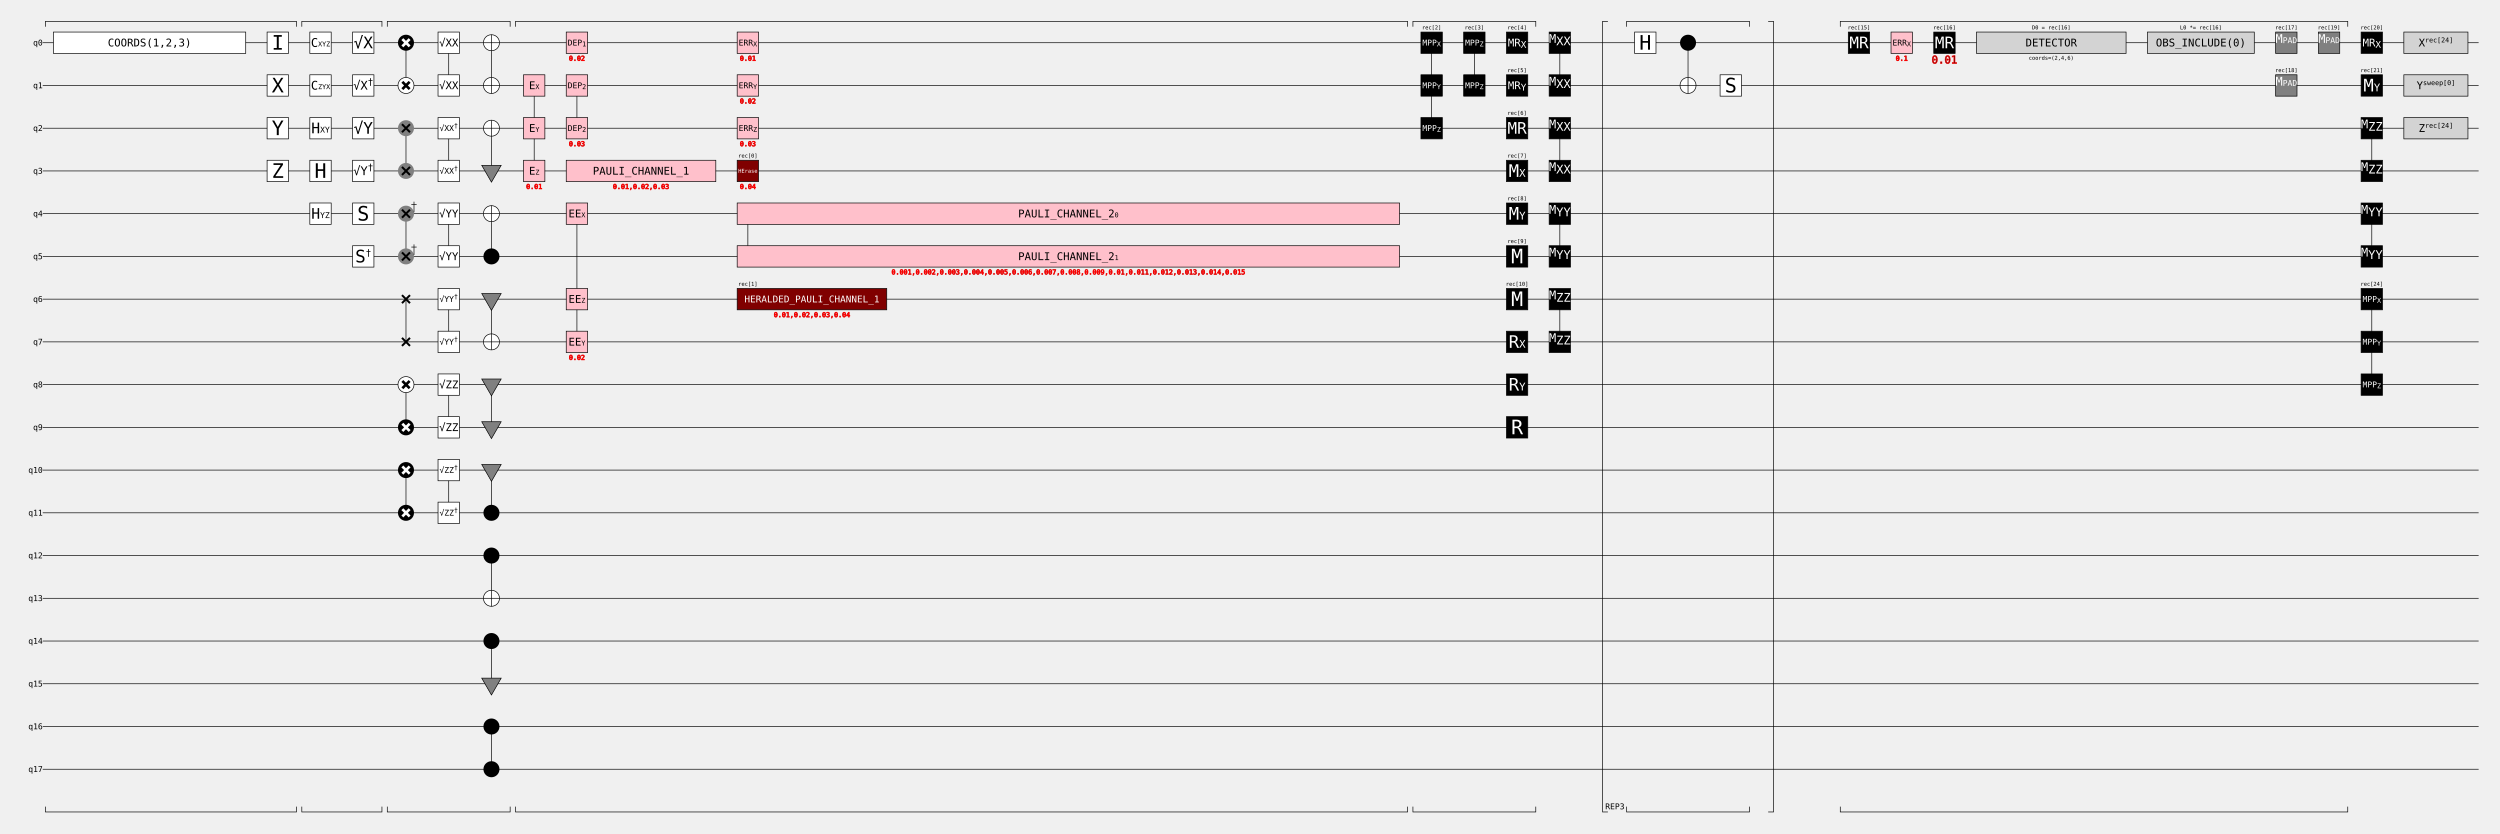
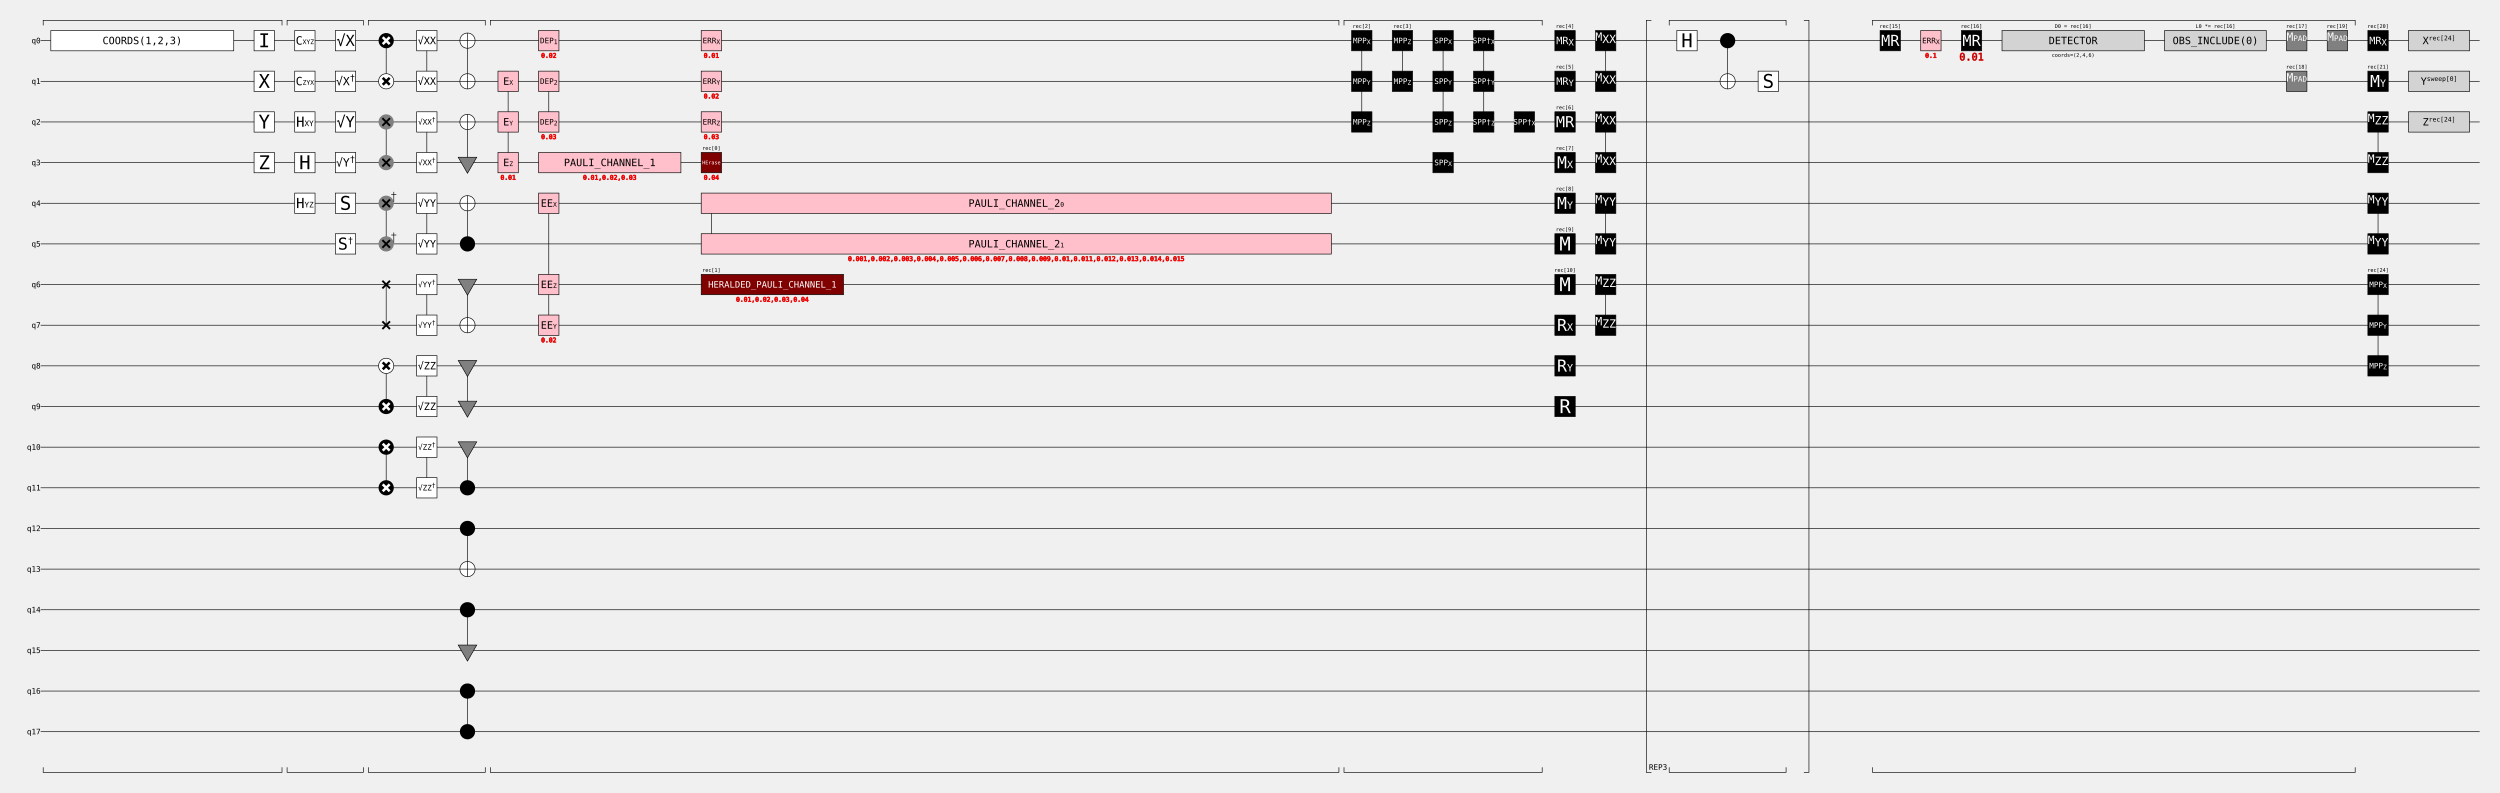
- <svg xmlns="http://www.w3.org/2000/svg" viewBox="0 0 3744 1248" version="1.1">
+ <svg xmlns="http://www.w3.org/2000/svg" viewBox="0 0 3936 1248" version="1.1">
  <g id="qubit_lines">
-     <path id="qubit_line:0" d="M64,64 L3712,64 " stroke="black" />
+     <path id="qubit_line:0" d="M64,64 L3904,64 " stroke="black" />
    <text dominant-baseline="central" text-anchor="end" font-family="monospace" font-size="12" x="64" y="64">q0</text>
-     <path id="qubit_line:1" d="M64,128 L3712,128 " stroke="black" />
+     <path id="qubit_line:1" d="M64,128 L3904,128 " stroke="black" />
    <text dominant-baseline="central" text-anchor="end" font-family="monospace" font-size="12" x="64" y="128">q1</text>
-     <path id="qubit_line:2" d="M64,192 L3712,192 " stroke="black" />
+     <path id="qubit_line:2" d="M64,192 L3904,192 " stroke="black" />
    <text dominant-baseline="central" text-anchor="end" font-family="monospace" font-size="12" x="64" y="192">q2</text>
-     <path id="qubit_line:3" d="M64,256 L3712,256 " stroke="black" />
+     <path id="qubit_line:3" d="M64,256 L3904,256 " stroke="black" />
    <text dominant-baseline="central" text-anchor="end" font-family="monospace" font-size="12" x="64" y="256">q3</text>
-     <path id="qubit_line:4" d="M64,320 L3712,320 " stroke="black" />
+     <path id="qubit_line:4" d="M64,320 L3904,320 " stroke="black" />
    <text dominant-baseline="central" text-anchor="end" font-family="monospace" font-size="12" x="64" y="320">q4</text>
-     <path id="qubit_line:5" d="M64,384 L3712,384 " stroke="black" />
+     <path id="qubit_line:5" d="M64,384 L3904,384 " stroke="black" />
    <text dominant-baseline="central" text-anchor="end" font-family="monospace" font-size="12" x="64" y="384">q5</text>
-     <path id="qubit_line:6" d="M64,448 L3712,448 " stroke="black" />
+     <path id="qubit_line:6" d="M64,448 L3904,448 " stroke="black" />
    <text dominant-baseline="central" text-anchor="end" font-family="monospace" font-size="12" x="64" y="448">q6</text>
-     <path id="qubit_line:7" d="M64,512 L3712,512 " stroke="black" />
+     <path id="qubit_line:7" d="M64,512 L3904,512 " stroke="black" />
    <text dominant-baseline="central" text-anchor="end" font-family="monospace" font-size="12" x="64" y="512">q7</text>
-     <path id="qubit_line:8" d="M64,576 L3712,576 " stroke="black" />
+     <path id="qubit_line:8" d="M64,576 L3904,576 " stroke="black" />
    <text dominant-baseline="central" text-anchor="end" font-family="monospace" font-size="12" x="64" y="576">q8</text>
-     <path id="qubit_line:9" d="M64,640 L3712,640 " stroke="black" />
+     <path id="qubit_line:9" d="M64,640 L3904,640 " stroke="black" />
    <text dominant-baseline="central" text-anchor="end" font-family="monospace" font-size="12" x="64" y="640">q9</text>
-     <path id="qubit_line:10" d="M64,704 L3712,704 " stroke="black" />
+     <path id="qubit_line:10" d="M64,704 L3904,704 " stroke="black" />
    <text dominant-baseline="central" text-anchor="end" font-family="monospace" font-size="12" x="64" y="704">q10</text>
-     <path id="qubit_line:11" d="M64,768 L3712,768 " stroke="black" />
+     <path id="qubit_line:11" d="M64,768 L3904,768 " stroke="black" />
    <text dominant-baseline="central" text-anchor="end" font-family="monospace" font-size="12" x="64" y="768">q11</text>
-     <path id="qubit_line:12" d="M64,832 L3712,832 " stroke="black" />
+     <path id="qubit_line:12" d="M64,832 L3904,832 " stroke="black" />
    <text dominant-baseline="central" text-anchor="end" font-family="monospace" font-size="12" x="64" y="832">q12</text>
-     <path id="qubit_line:13" d="M64,896 L3712,896 " stroke="black" />
+     <path id="qubit_line:13" d="M64,896 L3904,896 " stroke="black" />
    <text dominant-baseline="central" text-anchor="end" font-family="monospace" font-size="12" x="64" y="896">q13</text>
-     <path id="qubit_line:14" d="M64,960 L3712,960 " stroke="black" />
+     <path id="qubit_line:14" d="M64,960 L3904,960 " stroke="black" />
    <text dominant-baseline="central" text-anchor="end" font-family="monospace" font-size="12" x="64" y="960">q14</text>
-     <path id="qubit_line:15" d="M64,1024 L3712,1024 " stroke="black" />
+     <path id="qubit_line:15" d="M64,1024 L3904,1024 " stroke="black" />
    <text dominant-baseline="central" text-anchor="end" font-family="monospace" font-size="12" x="64" y="1024">q15</text>
-     <path id="qubit_line:16" d="M64,1088 L3712,1088 " stroke="black" />
+     <path id="qubit_line:16" d="M64,1088 L3904,1088 " stroke="black" />
    <text dominant-baseline="central" text-anchor="end" font-family="monospace" font-size="12" x="64" y="1088">q16</text>
-     <path id="qubit_line:17" d="M64,1152 L3712,1152 " stroke="black" />
+     <path id="qubit_line:17" d="M64,1152 L3904,1152 " stroke="black" />
    <text dominant-baseline="central" text-anchor="end" font-family="monospace" font-size="12" x="64" y="1152">q17</text>
  </g>
  <rect x="80" y="48" width="288" height="32" stroke="black" fill="white" />
  <text dominant-baseline="central" text-anchor="middle" font-family="monospace" font-size="16" x="224" y="64">COORDS(1,2,3)</text>
  <rect x="400" y="48" width="32" height="32" stroke="black" fill="white" />
  <text dominant-baseline="central" text-anchor="middle" font-family="monospace" font-size="30" x="416" y="64">I</text>
  <rect x="400" y="112" width="32" height="32" stroke="black" fill="white" />
  <text dominant-baseline="central" text-anchor="middle" font-family="monospace" font-size="30" x="416" y="128">X</text>
  <rect x="400" y="176" width="32" height="32" stroke="black" fill="white" />
  <text dominant-baseline="central" text-anchor="middle" font-family="monospace" font-size="30" x="416" y="192">Y</text>
  <rect x="400" y="240" width="32" height="32" stroke="black" fill="white" />
  <text dominant-baseline="central" text-anchor="middle" font-family="monospace" font-size="30" x="416" y="256">Z</text>
  <path d="M68,40 L68,32 L444,32 L444,40 " stroke="black" fill="none" />
  <path d="M68,1208 L68,1216 L444,1216 L444,1208 " stroke="black" fill="none" />
  <rect x="464" y="48" width="32" height="32" stroke="black" fill="white" />
  <text dominant-baseline="central" text-anchor="middle" font-family="monospace" font-size="18" x="480" y="64">C<tspan baseline-shift="sub" font-size="10">XYZ</tspan>
  </text>
  <rect x="464" y="112" width="32" height="32" stroke="black" fill="white" />
  <text dominant-baseline="central" text-anchor="middle" font-family="monospace" font-size="18" x="480" y="128">C<tspan baseline-shift="sub" font-size="10">ZYX</tspan>
  </text>
  <rect x="464" y="176" width="32" height="32" stroke="black" fill="white" />
  <text dominant-baseline="central" text-anchor="middle" font-family="monospace" font-size="22" x="480" y="192">H<tspan baseline-shift="sub" font-size="12">XY</tspan>
  </text>
  <rect x="464" y="240" width="32" height="32" stroke="black" fill="white" />
  <text dominant-baseline="central" text-anchor="middle" font-family="monospace" font-size="30" x="480" y="256">H</text>
  <rect x="464" y="304" width="32" height="32" stroke="black" fill="white" />
  <text dominant-baseline="central" text-anchor="middle" font-family="monospace" font-size="22" x="480" y="320">H<tspan baseline-shift="sub" font-size="12">YZ</tspan>
  </text>
  <rect x="528" y="48" width="32" height="32" stroke="black" fill="white" />
  <text dominant-baseline="central" text-anchor="middle" font-family="monospace" font-size="24" x="544" y="64">√X</text>
  <rect x="528" y="112" width="32" height="32" stroke="black" fill="white" />
  <text dominant-baseline="central" text-anchor="middle" font-family="monospace" font-size="18" x="544" y="128">√X<tspan baseline-shift="super" font-size="14">†</tspan>
  </text>
  <rect x="528" y="176" width="32" height="32" stroke="black" fill="white" />
  <text dominant-baseline="central" text-anchor="middle" font-family="monospace" font-size="24" x="544" y="192">√Y</text>
  <rect x="528" y="240" width="32" height="32" stroke="black" fill="white" />
  <text dominant-baseline="central" text-anchor="middle" font-family="monospace" font-size="18" x="544" y="256">√Y<tspan baseline-shift="super" font-size="14">†</tspan>
  </text>
  <rect x="528" y="304" width="32" height="32" stroke="black" fill="white" />
  <text dominant-baseline="central" text-anchor="middle" font-family="monospace" font-size="30" x="544" y="320">S</text>
  <rect x="528" y="368" width="32" height="32" stroke="black" fill="white" />
  <text dominant-baseline="central" text-anchor="middle" font-family="monospace" font-size="26" x="544" y="384">S<tspan baseline-shift="super" font-size="14">†</tspan>
  </text>
  <path d="M452,40 L452,32 L572,32 L572,40 " stroke="black" fill="none" />
  <path d="M452,1208 L452,1216 L572,1216 L572,1208 " stroke="black" fill="none" />
  <path d="M608,64 L608,128 " stroke="black" />
  <circle cx="608" cy="64" r="12" stroke="none" fill="black" />
  <path d="M602.545,58.545 L613.455,69.454 M613.455,58.545 L602.545,69.454 " stroke="white" stroke-width="4" />
  <circle cx="608" cy="128" r="12" stroke="black" fill="white" />
  <path d="M602.545,122.545 L613.455,133.455 M613.455,122.545 L602.545,133.455 " stroke="black" stroke-width="4" />
  <path d="M608,192 L608,256 " stroke="black" />
  <circle cx="608" cy="192" r="12" stroke="none" fill="gray" />
  <path d="M602,186 L614,198 M614,186 L602,198 " stroke="black" stroke-width="3" />
  <circle cx="608" cy="256" r="12" stroke="none" fill="gray" />
  <path d="M602,250 L614,262 M614,250 L602,262 " stroke="black" stroke-width="3" />
  <path d="M608,320 L608,384 " stroke="black" />
  <circle cx="608" cy="320" r="12" stroke="none" fill="gray" />
  <path d="M602,314 L614,326 M614,314 L602,326 " stroke="black" stroke-width="3" />
  <path d="M616,306 L624,306 M620,302 L620,318 " stroke="black" />
  <circle cx="608" cy="384" r="12" stroke="none" fill="gray" />
  <path d="M602,378 L614,390 M614,378 L602,390 " stroke="black" stroke-width="3" />
  <path d="M616,370 L624,370 M620,366 L620,382 " stroke="black" />
  <path d="M608,448 L608,512 " stroke="black" />
  <path d="M602,442 L614,454 M614,442 L602,454 " stroke="black" stroke-width="3" />
  <path d="M602,506 L614,518 M614,506 L602,518 " stroke="black" stroke-width="3" />
  <path d="M608,576 L608,640 " stroke="black" />
  <circle cx="608" cy="576" r="12" stroke="black" fill="white" />
  <path d="M602.545,570.545 L613.455,581.455 M613.455,570.545 L602.545,581.455 " stroke="black" stroke-width="4" />
  <circle cx="608" cy="640" r="12" stroke="none" fill="black" />
  <path d="M602.545,634.545 L613.455,645.455 M613.455,634.545 L602.545,645.455 " stroke="white" stroke-width="4" />
  <path d="M608,704 L608,768 " stroke="black" />
  <circle cx="608" cy="704" r="12" stroke="none" fill="black" />
  <path d="M602.545,698.545 L613.455,709.455 M613.455,698.545 L602.545,709.455 " stroke="white" stroke-width="4" />
  <circle cx="608" cy="768" r="12" stroke="none" fill="black" />
  <path d="M602.545,762.545 L613.455,773.455 M613.455,762.545 L602.545,773.455 " stroke="white" stroke-width="4" />
  <path d="M672,64 L672,128 " stroke="black" />
  <rect x="656" y="48" width="32" height="32" stroke="black" fill="white" />
  <text dominant-baseline="central" text-anchor="middle" font-family="monospace" font-size="16" x="672" y="64">√XX</text>
  <rect x="656" y="112" width="32" height="32" stroke="black" fill="white" />
  <text dominant-baseline="central" text-anchor="middle" font-family="monospace" font-size="16" x="672" y="128">√XX</text>
  <path d="M672,192 L672,256 " stroke="black" />
  <rect x="656" y="176" width="32" height="32" stroke="black" fill="white" />
  <text dominant-baseline="central" text-anchor="middle" font-family="monospace" font-size="12" x="672" y="192">√XX<tspan baseline-shift="super" font-size="10">†</tspan>
  </text>
  <rect x="656" y="240" width="32" height="32" stroke="black" fill="white" />
  <text dominant-baseline="central" text-anchor="middle" font-family="monospace" font-size="12" x="672" y="256">√XX<tspan baseline-shift="super" font-size="10">†</tspan>
  </text>
  <path d="M672,320 L672,384 " stroke="black" />
  <rect x="656" y="304" width="32" height="32" stroke="black" fill="white" />
  <text dominant-baseline="central" text-anchor="middle" font-family="monospace" font-size="16" x="672" y="320">√YY</text>
  <rect x="656" y="368" width="32" height="32" stroke="black" fill="white" />
  <text dominant-baseline="central" text-anchor="middle" font-family="monospace" font-size="16" x="672" y="384">√YY</text>
  <path d="M672,448 L672,512 " stroke="black" />
  <rect x="656" y="432" width="32" height="32" stroke="black" fill="white" />
  <text dominant-baseline="central" text-anchor="middle" font-family="monospace" font-size="12" x="672" y="448">√YY<tspan baseline-shift="super" font-size="10">†</tspan>
  </text>
  <rect x="656" y="496" width="32" height="32" stroke="black" fill="white" />
  <text dominant-baseline="central" text-anchor="middle" font-family="monospace" font-size="12" x="672" y="512">√YY<tspan baseline-shift="super" font-size="10">†</tspan>
  </text>
  <path d="M672,576 L672,640 " stroke="black" />
  <rect x="656" y="560" width="32" height="32" stroke="black" fill="white" />
  <text dominant-baseline="central" text-anchor="middle" font-family="monospace" font-size="16" x="672" y="576">√ZZ</text>
  <rect x="656" y="624" width="32" height="32" stroke="black" fill="white" />
  <text dominant-baseline="central" text-anchor="middle" font-family="monospace" font-size="16" x="672" y="640">√ZZ</text>
  <path d="M672,704 L672,768 " stroke="black" />
  <rect x="656" y="688" width="32" height="32" stroke="black" fill="white" />
  <text dominant-baseline="central" text-anchor="middle" font-family="monospace" font-size="12" x="672" y="704">√ZZ<tspan baseline-shift="super" font-size="10">†</tspan>
  </text>
  <rect x="656" y="752" width="32" height="32" stroke="black" fill="white" />
  <text dominant-baseline="central" text-anchor="middle" font-family="monospace" font-size="12" x="672" y="768">√ZZ<tspan baseline-shift="super" font-size="10">†</tspan>
  </text>
  <path d="M736,64 L736,128 " stroke="black" />
  <circle cx="736" cy="64" r="12" stroke="black" fill="white" />
  <path d="M724,64 L748,64 M736,52 L736,76 " stroke="black" />
  <circle cx="736" cy="128" r="12" stroke="black" fill="white" />
  <path d="M724,128 L748,128 M736,116 L736,140 " stroke="black" />
  <path d="M736,192 L736,256 " stroke="black" />
  <circle cx="736" cy="192" r="12" stroke="black" fill="white" />
  <path d="M724,192 L748,192 M736,180 L736,204 " stroke="black" />
  <path d="M736,272.8 L721.451,247.6 L750.549,247.6 Z" stroke="black" fill="gray" />
  <path d="M736,320 L736,384 " stroke="black" />
  <circle cx="736" cy="320" r="12" stroke="black" fill="white" />
  <path d="M724,320 L748,320 M736,308 L736,332 " stroke="black" />
  <circle cx="736" cy="384" r="12" stroke="none" fill="black" />
  <path d="M736,448 L736,512 " stroke="black" />
  <path d="M736,464.8 L721.451,439.6 L750.549,439.6 Z" stroke="black" fill="gray" />
  <circle cx="736" cy="512" r="12" stroke="black" fill="white" />
  <path d="M724,512 L748,512 M736,500 L736,524 " stroke="black" />
  <path d="M736,576 L736,640 " stroke="black" />
  <path d="M736,592.8 L721.451,567.6 L750.549,567.6 Z" stroke="black" fill="gray" />
  <path d="M736,656.8 L721.451,631.6 L750.549,631.6 Z" stroke="black" fill="gray" />
  <path d="M736,704 L736,768 " stroke="black" />
  <path d="M736,720.8 L721.451,695.6 L750.549,695.6 Z" stroke="black" fill="gray" />
  <circle cx="736" cy="768" r="12" stroke="none" fill="black" />
  <path d="M736,832 L736,896 " stroke="black" />
  <circle cx="736" cy="832" r="12" stroke="none" fill="black" />
  <circle cx="736" cy="896" r="12" stroke="black" fill="white" />
  <path d="M724,896 L748,896 M736,884 L736,908 " stroke="black" />
  <path d="M736,960 L736,1024 " stroke="black" />
  <circle cx="736" cy="960" r="12" stroke="none" fill="black" />
  <path d="M736,1040.8 L721.451,1015.6 L750.549,1015.6 Z" stroke="black" fill="gray" />
  <path d="M736,1088 L736,1152 " stroke="black" />
  <circle cx="736" cy="1088" r="12" stroke="none" fill="black" />
  <circle cx="736" cy="1152" r="12" stroke="none" fill="black" />
  <path d="M580,40 L580,32 L764,32 L764,40 " stroke="black" fill="none" />
  <path d="M580,1208 L580,1216 L764,1216 L764,1208 " stroke="black" fill="none" />
  <path d="M800,128 L800,256 " stroke="black" />
  <rect x="784" y="112" width="32" height="32" stroke="black" fill="pink" />
  <text dominant-baseline="central" text-anchor="middle" font-family="monospace" font-size="16" x="800" y="128">E<tspan baseline-shift="sub" font-size="10">X</tspan>
  </text>
  <rect x="784" y="176" width="32" height="32" stroke="black" fill="pink" />
  <text dominant-baseline="central" text-anchor="middle" font-family="monospace" font-size="16" x="800" y="192">E<tspan baseline-shift="sub" font-size="10">Y</tspan>
  </text>
  <rect x="784" y="240" width="32" height="32" stroke="black" fill="pink" />
  <text dominant-baseline="central" text-anchor="middle" font-family="monospace" font-size="16" x="800" y="256">E<tspan baseline-shift="sub" font-size="10">Z</tspan>
  </text>
  <text dominant-baseline="hanging" text-anchor="middle" font-family="monospace" font-size="10" stroke="red" x="800" y="276">0.01</text>
  <path d="M864,320 L864,512 " stroke="black" />
  <rect x="848" y="304" width="32" height="32" stroke="black" fill="pink" />
  <text dominant-baseline="central" text-anchor="middle" font-family="monospace" font-size="16" x="864" y="320">EE<tspan baseline-shift="sub" font-size="10">X</tspan>
  </text>
  <rect x="848" y="496" width="32" height="32" stroke="black" fill="pink" />
  <text dominant-baseline="central" text-anchor="middle" font-family="monospace" font-size="16" x="864" y="512">EE<tspan baseline-shift="sub" font-size="10">Y</tspan>
  </text>
  <text dominant-baseline="hanging" text-anchor="middle" font-family="monospace" font-size="10" stroke="red" x="864" y="532">0.02</text>
  <rect x="848" y="432" width="32" height="32" stroke="black" fill="pink" />
  <text dominant-baseline="central" text-anchor="middle" font-family="monospace" font-size="16" x="864" y="448">EE<tspan baseline-shift="sub" font-size="10">Z</tspan>
  </text>
  <rect x="848" y="48" width="32" height="32" stroke="black" fill="pink" />
  <text dominant-baseline="central" text-anchor="middle" font-family="monospace" font-size="12" x="864" y="64">DEP<tspan baseline-shift="sub" font-size="10">1</tspan>
  </text>
  <text dominant-baseline="hanging" text-anchor="middle" font-family="monospace" font-size="10" stroke="red" x="864" y="84">0.02</text>
  <path d="M864,128 L864,192 " stroke="black" />
  <rect x="848" y="112" width="32" height="32" stroke="black" fill="pink" />
  <text dominant-baseline="central" text-anchor="middle" font-family="monospace" font-size="12" x="864" y="128">DEP<tspan baseline-shift="sub" font-size="10">2</tspan>
  </text>
  <rect x="848" y="176" width="32" height="32" stroke="black" fill="pink" />
  <text dominant-baseline="central" text-anchor="middle" font-family="monospace" font-size="12" x="864" y="192">DEP<tspan baseline-shift="sub" font-size="10">2</tspan>
  </text>
  <text dominant-baseline="hanging" text-anchor="middle" font-family="monospace" font-size="10" stroke="red" x="864" y="212">0.03</text>
  <rect x="848" y="240" width="224" height="32" stroke="black" fill="pink" />
  <text dominant-baseline="central" text-anchor="middle" font-family="monospace" font-size="16" x="960" y="256">PAULI_CHANNEL_1</text>
  <text dominant-baseline="hanging" text-anchor="middle" font-family="monospace" font-size="10" stroke="red" x="960" y="276">0.01,0.02,0.03</text>
  <path d="M1120,320 L1120,384 " stroke="black" />
  <rect x="1104" y="304" width="992" height="32" stroke="black" fill="pink" />
  <text dominant-baseline="central" text-anchor="middle" font-family="monospace" font-size="16" x="1600" y="320">PAULI_CHANNEL_2<tspan baseline-shift="sub" font-size="10">0</tspan>
  </text>
  <rect x="1104" y="368" width="992" height="32" stroke="black" fill="pink" />
  <text dominant-baseline="central" text-anchor="middle" font-family="monospace" font-size="16" x="1600" y="384">PAULI_CHANNEL_2<tspan baseline-shift="sub" font-size="10">1</tspan>
  </text>
  <text dominant-baseline="hanging" text-anchor="middle" font-family="monospace" font-size="10" stroke="red" x="1600" y="404">0.001,0.002,0.003,0.004,0.005,0.006,0.007,0.008,0.009,0.01,0.011,0.012,0.013,0.014,0.015</text>
  <rect x="1104" y="48" width="32" height="32" stroke="black" fill="pink" />
  <text dominant-baseline="central" text-anchor="middle" font-family="monospace" font-size="12" x="1120" y="64">ERR<tspan baseline-shift="sub" font-size="10">X</tspan>
  </text>
  <text dominant-baseline="hanging" text-anchor="middle" font-family="monospace" font-size="10" stroke="red" x="1120" y="84">0.01</text>
  <rect x="1104" y="112" width="32" height="32" stroke="black" fill="pink" />
  <text dominant-baseline="central" text-anchor="middle" font-family="monospace" font-size="12" x="1120" y="128">ERR<tspan baseline-shift="sub" font-size="10">Y</tspan>
  </text>
  <text dominant-baseline="hanging" text-anchor="middle" font-family="monospace" font-size="10" stroke="red" x="1120" y="148">0.02</text>
  <rect x="1104" y="176" width="32" height="32" stroke="black" fill="pink" />
  <text dominant-baseline="central" text-anchor="middle" font-family="monospace" font-size="12" x="1120" y="192">ERR<tspan baseline-shift="sub" font-size="10">Z</tspan>
  </text>
  <text dominant-baseline="hanging" text-anchor="middle" font-family="monospace" font-size="10" stroke="red" x="1120" y="212">0.03</text>
  <rect x="1104" y="240" width="32" height="32" stroke="black" fill="#800000" />
  <text dominant-baseline="central" text-anchor="middle" font-family="monospace" font-size="8" x="1120" y="256" fill="white">HErase</text>
  <text dominant-baseline="hanging" text-anchor="middle" font-family="monospace" font-size="10" stroke="red" x="1120" y="276">0.04</text>
  <text text-anchor="middle" font-family="monospace" font-size="8" x="1120" y="236">rec[0]</text>
  <rect x="1104" y="432" width="224" height="32" stroke="black" fill="#800000" />
  <text dominant-baseline="central" text-anchor="middle" font-family="monospace" font-size="14" x="1216" y="448" fill="white">HERALDED_PAULI_CHANNEL_1</text>
  <text dominant-baseline="hanging" text-anchor="middle" font-family="monospace" font-size="10" stroke="red" x="1216" y="468">0.01,0.02,0.03,0.04</text>
  <text text-anchor="middle" font-family="monospace" font-size="8" x="1120" y="428">rec[1]</text>
  <path d="M772,40 L772,32 L2108,32 L2108,40 " stroke="black" fill="none" />
  <path d="M772,1208 L772,1216 L2108,1216 L2108,1208 " stroke="black" fill="none" />
  <path d="M2144,64 L2144,192 " stroke="black" />
  <rect x="2128" y="48" width="32" height="32" stroke="black" fill="black" />
  <text dominant-baseline="central" text-anchor="middle" font-family="monospace" font-size="12" x="2144" y="64" fill="white">MPP<tspan baseline-shift="sub" font-size="10">X</tspan>
  </text>
  <text text-anchor="middle" font-family="monospace" font-size="8" x="2144" y="44">rec[2]</text>
  <rect x="2128" y="112" width="32" height="32" stroke="black" fill="black" />
  <text dominant-baseline="central" text-anchor="middle" font-family="monospace" font-size="12" x="2144" y="128" fill="white">MPP<tspan baseline-shift="sub" font-size="10">Y</tspan>
  </text>
  <rect x="2128" y="176" width="32" height="32" stroke="black" fill="black" />
  <text dominant-baseline="central" text-anchor="middle" font-family="monospace" font-size="12" x="2144" y="192" fill="white">MPP<tspan baseline-shift="sub" font-size="10">Z</tspan>
  </text>
  <path d="M2208,64 L2208,128 " stroke="black" />
  <rect x="2192" y="48" width="32" height="32" stroke="black" fill="black" />
  <text dominant-baseline="central" text-anchor="middle" font-family="monospace" font-size="12" x="2208" y="64" fill="white">MPP<tspan baseline-shift="sub" font-size="10">Z</tspan>
  </text>
  <text text-anchor="middle" font-family="monospace" font-size="8" x="2208" y="44">rec[3]</text>
  <rect x="2192" y="112" width="32" height="32" stroke="black" fill="black" />
  <text dominant-baseline="central" text-anchor="middle" font-family="monospace" font-size="12" x="2208" y="128" fill="white">MPP<tspan baseline-shift="sub" font-size="10">Z</tspan>
  </text>
+   <path d="M2272,64 L2272,192 " stroke="black" />
  <rect x="2256" y="48" width="32" height="32" stroke="black" fill="black" />
-   <text dominant-baseline="central" text-anchor="middle" font-family="monospace" font-size="16" x="2272" y="64" fill="white">MR<tspan baseline-shift="sub" font-size="14">X</tspan>
-   </text>
-   <text text-anchor="middle" font-family="monospace" font-size="8" x="2272" y="44">rec[4]</text>
+   <text dominant-baseline="central" text-anchor="middle" font-family="monospace" font-size="12" x="2272" y="64" fill="white">SPP<tspan baseline-shift="sub" font-size="10">X</tspan>
+   </text>
  <rect x="2256" y="112" width="32" height="32" stroke="black" fill="black" />
-   <text dominant-baseline="central" text-anchor="middle" font-family="monospace" font-size="16" x="2272" y="128" fill="white">MR<tspan baseline-shift="sub" font-size="14">Y</tspan>
-   </text>
-   <text text-anchor="middle" font-family="monospace" font-size="8" x="2272" y="108">rec[5]</text>
+   <text dominant-baseline="central" text-anchor="middle" font-family="monospace" font-size="12" x="2272" y="128" fill="white">SPP<tspan baseline-shift="sub" font-size="10">Y</tspan>
+   </text>
  <rect x="2256" y="176" width="32" height="32" stroke="black" fill="black" />
-   <text dominant-baseline="central" text-anchor="middle" font-family="monospace" font-size="24" x="2272" y="192" fill="white">MR</text>
-   <text text-anchor="middle" font-family="monospace" font-size="8" x="2272" y="172">rec[6]</text>
+   <text dominant-baseline="central" text-anchor="middle" font-family="monospace" font-size="12" x="2272" y="192" fill="white">SPP<tspan baseline-shift="sub" font-size="10">Z</tspan>
+   </text>
  <rect x="2256" y="240" width="32" height="32" stroke="black" fill="black" />
-   <text dominant-baseline="central" text-anchor="middle" font-family="monospace" font-size="26" x="2272" y="256" fill="white">M<tspan baseline-shift="sub" font-size="16">X</tspan>
-   </text>
-   <text text-anchor="middle" font-family="monospace" font-size="8" x="2272" y="236">rec[7]</text>
-   <rect x="2256" y="304" width="32" height="32" stroke="black" fill="black" />
-   <text dominant-baseline="central" text-anchor="middle" font-family="monospace" font-size="26" x="2272" y="320" fill="white">M<tspan baseline-shift="sub" font-size="16">Y</tspan>
-   </text>
-   <text text-anchor="middle" font-family="monospace" font-size="8" x="2272" y="300">rec[8]</text>
-   <rect x="2256" y="368" width="32" height="32" stroke="black" fill="black" />
-   <text dominant-baseline="central" text-anchor="middle" font-family="monospace" font-size="30" x="2272" y="384" fill="white">M</text>
-   <text text-anchor="middle" font-family="monospace" font-size="8" x="2272" y="364">rec[9]</text>
-   <rect x="2256" y="432" width="32" height="32" stroke="black" fill="black" />
-   <text dominant-baseline="central" text-anchor="middle" font-family="monospace" font-size="30" x="2272" y="448" fill="white">M</text>
-   <text text-anchor="middle" font-family="monospace" font-size="8" x="2272" y="428">rec[10]</text>
-   <rect x="2256" y="496" width="32" height="32" stroke="black" fill="black" />
-   <text dominant-baseline="central" text-anchor="middle" font-family="monospace" font-size="26" x="2272" y="512" fill="white">R<tspan baseline-shift="sub" font-size="16">X</tspan>
-   </text>
-   <rect x="2256" y="560" width="32" height="32" stroke="black" fill="black" />
-   <text dominant-baseline="central" text-anchor="middle" font-family="monospace" font-size="26" x="2272" y="576" fill="white">R<tspan baseline-shift="sub" font-size="16">Y</tspan>
-   </text>
-   <rect x="2256" y="624" width="32" height="32" stroke="black" fill="black" />
-   <text dominant-baseline="central" text-anchor="middle" font-family="monospace" font-size="30" x="2272" y="640" fill="white">R</text>
-   <path d="M2116,40 L2116,32 L2300,32 L2300,40 " stroke="black" fill="none" />
-   <path d="M2116,1208 L2116,1216 L2300,1216 L2300,1208 " stroke="black" fill="none" />
-   <path d="M2336,64 L2336,128 " stroke="black" />
+   <text dominant-baseline="central" text-anchor="middle" font-family="monospace" font-size="12" x="2272" y="256" fill="white">SPP<tspan baseline-shift="sub" font-size="10">X</tspan>
+   </text>
+   <path d="M2336,64 L2336,192 " stroke="black" />
  <rect x="2320" y="48" width="32" height="32" stroke="black" fill="black" />
-   <text dominant-baseline="central" text-anchor="middle" font-family="monospace" font-size="18" x="2336" y="58" fill="white">M<tspan baseline-shift="sub" font-size="18">XX</tspan>
+   <text dominant-baseline="central" text-anchor="middle" font-family="monospace" font-size="12" x="2336" y="64" fill="white">SPP†<tspan baseline-shift="sub" font-size="10">X</tspan>
  </text>
  <rect x="2320" y="112" width="32" height="32" stroke="black" fill="black" />
-   <text dominant-baseline="central" text-anchor="middle" font-family="monospace" font-size="18" x="2336" y="122" fill="white">M<tspan baseline-shift="sub" font-size="18">XX</tspan>
-   </text>
-   <path d="M2336,192 L2336,256 " stroke="black" />
+   <text dominant-baseline="central" text-anchor="middle" font-family="monospace" font-size="12" x="2336" y="128" fill="white">SPP†<tspan baseline-shift="sub" font-size="10">Y</tspan>
+   </text>
  <rect x="2320" y="176" width="32" height="32" stroke="black" fill="black" />
-   <text dominant-baseline="central" text-anchor="middle" font-family="monospace" font-size="18" x="2336" y="186" fill="white">M<tspan baseline-shift="sub" font-size="18">XX</tspan>
-   </text>
-   <rect x="2320" y="240" width="32" height="32" stroke="black" fill="black" />
-   <text dominant-baseline="central" text-anchor="middle" font-family="monospace" font-size="18" x="2336" y="250" fill="white">M<tspan baseline-shift="sub" font-size="18">XX</tspan>
-   </text>
-   <path d="M2336,320 L2336,384 " stroke="black" />
-   <rect x="2320" y="304" width="32" height="32" stroke="black" fill="black" />
-   <text dominant-baseline="central" text-anchor="middle" font-family="monospace" font-size="18" x="2336" y="314" fill="white">M<tspan baseline-shift="sub" font-size="18">YY</tspan>
-   </text>
-   <rect x="2320" y="368" width="32" height="32" stroke="black" fill="black" />
-   <text dominant-baseline="central" text-anchor="middle" font-family="monospace" font-size="18" x="2336" y="378" fill="white">M<tspan baseline-shift="sub" font-size="18">YY</tspan>
-   </text>
-   <path d="M2336,448 L2336,512 " stroke="black" />
-   <rect x="2320" y="432" width="32" height="32" stroke="black" fill="black" />
-   <text dominant-baseline="central" text-anchor="middle" font-family="monospace" font-size="18" x="2336" y="442" fill="white">M<tspan baseline-shift="sub" font-size="18">ZZ</tspan>
-   </text>
-   <rect x="2320" y="496" width="32" height="32" stroke="black" fill="black" />
-   <text dominant-baseline="central" text-anchor="middle" font-family="monospace" font-size="18" x="2336" y="506" fill="white">M<tspan baseline-shift="sub" font-size="18">ZZ</tspan>
-   </text>
-   <path d="M2408,32 L2400,32 L2400,1216 L2408,1216 " stroke="black" fill="none" />
-   <text dominant-baseline="auto" text-anchor="start" font-family="monospace" font-size="12" x="2404" y="1212">REP3</text>
-   <rect x="2448" y="48" width="32" height="32" stroke="black" fill="white" />
-   <text dominant-baseline="central" text-anchor="middle" font-family="monospace" font-size="30" x="2464" y="64">H</text>
+   <text dominant-baseline="central" text-anchor="middle" font-family="monospace" font-size="12" x="2336" y="192" fill="white">SPP†<tspan baseline-shift="sub" font-size="10">Z</tspan>
+   </text>
+   <rect x="2384" y="176" width="32" height="32" stroke="black" fill="black" />
+   <text dominant-baseline="central" text-anchor="middle" font-family="monospace" font-size="12" x="2400" y="192" fill="white">SPP†<tspan baseline-shift="sub" font-size="10">X</tspan>
+   </text>
+   <path d="M2116,40 L2116,32 L2428,32 L2428,40 " stroke="black" fill="none" />
+   <path d="M2116,1208 L2116,1216 L2428,1216 L2428,1208 " stroke="black" fill="none" />
+   <rect x="2448" y="48" width="32" height="32" stroke="black" fill="black" />
+   <text dominant-baseline="central" text-anchor="middle" font-family="monospace" font-size="16" x="2464" y="64" fill="white">MR<tspan baseline-shift="sub" font-size="14">X</tspan>
+   </text>
+   <text text-anchor="middle" font-family="monospace" font-size="8" x="2464" y="44">rec[4]</text>
+   <rect x="2448" y="112" width="32" height="32" stroke="black" fill="black" />
+   <text dominant-baseline="central" text-anchor="middle" font-family="monospace" font-size="16" x="2464" y="128" fill="white">MR<tspan baseline-shift="sub" font-size="14">Y</tspan>
+   </text>
+   <text text-anchor="middle" font-family="monospace" font-size="8" x="2464" y="108">rec[5]</text>
+   <rect x="2448" y="176" width="32" height="32" stroke="black" fill="black" />
+   <text dominant-baseline="central" text-anchor="middle" font-family="monospace" font-size="24" x="2464" y="192" fill="white">MR</text>
+   <text text-anchor="middle" font-family="monospace" font-size="8" x="2464" y="172">rec[6]</text>
+   <rect x="2448" y="240" width="32" height="32" stroke="black" fill="black" />
+   <text dominant-baseline="central" text-anchor="middle" font-family="monospace" font-size="26" x="2464" y="256" fill="white">M<tspan baseline-shift="sub" font-size="16">X</tspan>
+   </text>
+   <text text-anchor="middle" font-family="monospace" font-size="8" x="2464" y="236">rec[7]</text>
+   <rect x="2448" y="304" width="32" height="32" stroke="black" fill="black" />
+   <text dominant-baseline="central" text-anchor="middle" font-family="monospace" font-size="26" x="2464" y="320" fill="white">M<tspan baseline-shift="sub" font-size="16">Y</tspan>
+   </text>
+   <text text-anchor="middle" font-family="monospace" font-size="8" x="2464" y="300">rec[8]</text>
+   <rect x="2448" y="368" width="32" height="32" stroke="black" fill="black" />
+   <text dominant-baseline="central" text-anchor="middle" font-family="monospace" font-size="30" x="2464" y="384" fill="white">M</text>
+   <text text-anchor="middle" font-family="monospace" font-size="8" x="2464" y="364">rec[9]</text>
+   <rect x="2448" y="432" width="32" height="32" stroke="black" fill="black" />
+   <text dominant-baseline="central" text-anchor="middle" font-family="monospace" font-size="30" x="2464" y="448" fill="white">M</text>
+   <text text-anchor="middle" font-family="monospace" font-size="8" x="2464" y="428">rec[10]</text>
+   <rect x="2448" y="496" width="32" height="32" stroke="black" fill="black" />
+   <text dominant-baseline="central" text-anchor="middle" font-family="monospace" font-size="26" x="2464" y="512" fill="white">R<tspan baseline-shift="sub" font-size="16">X</tspan>
+   </text>
+   <rect x="2448" y="560" width="32" height="32" stroke="black" fill="black" />
+   <text dominant-baseline="central" text-anchor="middle" font-family="monospace" font-size="26" x="2464" y="576" fill="white">R<tspan baseline-shift="sub" font-size="16">Y</tspan>
+   </text>
+   <rect x="2448" y="624" width="32" height="32" stroke="black" fill="black" />
+   <text dominant-baseline="central" text-anchor="middle" font-family="monospace" font-size="30" x="2464" y="640" fill="white">R</text>
  <path d="M2528,64 L2528,128 " stroke="black" />
-   <circle cx="2528" cy="64" r="12" stroke="none" fill="black" />
-   <circle cx="2528" cy="128" r="12" stroke="black" fill="white" />
-   <path d="M2516,128 L2540,128 M2528,116 L2528,140 " stroke="black" />
-   <rect x="2576" y="112" width="32" height="32" stroke="black" fill="white" />
-   <text dominant-baseline="central" text-anchor="middle" font-family="monospace" font-size="30" x="2592" y="128">S</text>
-   <path d="M2436,40 L2436,32 L2620,32 L2620,40 " stroke="black" fill="none" />
-   <path d="M2436,1208 L2436,1216 L2620,1216 L2620,1208 " stroke="black" fill="none" />
-   <path d="M2648,32 L2656,32 L2656,1216 L2648,1216 " stroke="black" fill="none" />
-   <rect x="2768" y="48" width="32" height="32" stroke="black" fill="black" />
-   <text dominant-baseline="central" text-anchor="middle" font-family="monospace" font-size="24" x="2784" y="64" fill="white">MR</text>
-   <text text-anchor="middle" font-family="monospace" font-size="8" x="2784" y="44">rec[15]</text>
-   <rect x="2832" y="48" width="32" height="32" stroke="black" fill="pink" />
-   <text dominant-baseline="central" text-anchor="middle" font-family="monospace" font-size="12" x="2848" y="64">ERR<tspan baseline-shift="sub" font-size="10">X</tspan>
-   </text>
-   <text dominant-baseline="hanging" text-anchor="middle" font-family="monospace" font-size="10" stroke="red" x="2848" y="84">0.1</text>
-   <rect x="2896" y="48" width="32" height="32" stroke="black" fill="black" />
-   <text dominant-baseline="central" text-anchor="middle" font-family="monospace" font-size="24" x="2912" y="64" fill="white">MR</text>
-   <text dominant-baseline="hanging" text-anchor="middle" font-family="monospace" font-size="16" stroke="red" x="2912" y="84">0.01</text>
-   <text text-anchor="middle" font-family="monospace" font-size="8" x="2912" y="44">rec[16]</text>
-   <rect x="2960" y="48" width="224" height="32" stroke="black" fill="lightgray" />
-   <text dominant-baseline="central" text-anchor="middle" font-family="monospace" font-size="16" x="3072" y="64">DETECTOR</text>
-   <text dominant-baseline="hanging" text-anchor="middle" font-family="monospace" font-size="8" x="3072" y="84">coords=(2,4,6)</text>
-   <text text-anchor="middle" font-family="monospace" font-size="8" x="3072" y="44">D0 = rec[16]</text>
-   <rect x="3216" y="48" width="160" height="32" stroke="black" fill="lightgray" />
-   <text dominant-baseline="central" text-anchor="middle" font-family="monospace" font-size="16" x="3296" y="64">OBS_INCLUDE(0)</text>
-   <text text-anchor="middle" font-family="monospace" font-size="8" x="3296" y="44">L0 *= rec[16]</text>
-   <rect x="3408" y="48" width="32" height="32" stroke="black" fill="gray" />
-   <text dominant-baseline="central" text-anchor="middle" font-family="monospace" font-size="18" x="3424" y="58" fill="white">M<tspan baseline-shift="sub" font-size="12">PAD</tspan>
-   </text>
-   <text text-anchor="middle" font-family="monospace" font-size="8" x="3424" y="44">rec[17]</text>
-   <rect x="3408" y="112" width="32" height="32" stroke="black" fill="gray" />
-   <text dominant-baseline="central" text-anchor="middle" font-family="monospace" font-size="18" x="3424" y="122" fill="white">M<tspan baseline-shift="sub" font-size="12">PAD</tspan>
-   </text>
-   <text text-anchor="middle" font-family="monospace" font-size="8" x="3424" y="108">rec[18]</text>
-   <rect x="3472" y="48" width="32" height="32" stroke="black" fill="gray" />
-   <text dominant-baseline="central" text-anchor="middle" font-family="monospace" font-size="18" x="3488" y="58" fill="white">M<tspan baseline-shift="sub" font-size="12">PAD</tspan>
-   </text>
-   <text text-anchor="middle" font-family="monospace" font-size="8" x="3488" y="44">rec[19]</text>
-   <path d="M2756,40 L2756,32 L3516,32 L3516,40 " stroke="black" fill="none" />
-   <path d="M2756,1208 L2756,1216 L3516,1216 L3516,1208 " stroke="black" fill="none" />
-   <rect x="3536" y="48" width="32" height="32" stroke="black" fill="black" />
-   <text dominant-baseline="central" text-anchor="middle" font-family="monospace" font-size="16" x="3552" y="64" fill="white">MR<tspan baseline-shift="sub" font-size="14">X</tspan>
-   </text>
-   <text text-anchor="middle" font-family="monospace" font-size="8" x="3552" y="44">rec[20]</text>
-   <rect x="3536" y="112" width="32" height="32" stroke="black" fill="black" />
-   <text dominant-baseline="central" text-anchor="middle" font-family="monospace" font-size="26" x="3552" y="128" fill="white">M<tspan baseline-shift="sub" font-size="16">Y</tspan>
-   </text>
-   <text text-anchor="middle" font-family="monospace" font-size="8" x="3552" y="108">rec[21]</text>
-   <path d="M3552,192 L3552,256 " stroke="black" />
-   <rect x="3536" y="176" width="32" height="32" stroke="black" fill="black" />
-   <text dominant-baseline="central" text-anchor="middle" font-family="monospace" font-size="18" x="3552" y="186" fill="white">M<tspan baseline-shift="sub" font-size="18">ZZ</tspan>
-   </text>
-   <rect x="3536" y="240" width="32" height="32" stroke="black" fill="black" />
-   <text dominant-baseline="central" text-anchor="middle" font-family="monospace" font-size="18" x="3552" y="250" fill="white">M<tspan baseline-shift="sub" font-size="18">ZZ</tspan>
-   </text>
-   <path d="M3552,320 L3552,384 " stroke="black" />
-   <rect x="3536" y="304" width="32" height="32" stroke="black" fill="black" />
-   <text dominant-baseline="central" text-anchor="middle" font-family="monospace" font-size="18" x="3552" y="314" fill="white">M<tspan baseline-shift="sub" font-size="18">YY</tspan>
-   </text>
-   <rect x="3536" y="368" width="32" height="32" stroke="black" fill="black" />
-   <text dominant-baseline="central" text-anchor="middle" font-family="monospace" font-size="18" x="3552" y="378" fill="white">M<tspan baseline-shift="sub" font-size="18">YY</tspan>
-   </text>
-   <path d="M3552,448 L3552,576 " stroke="black" />
-   <rect x="3536" y="432" width="32" height="32" stroke="black" fill="black" />
-   <text dominant-baseline="central" text-anchor="middle" font-family="monospace" font-size="12" x="3552" y="448" fill="white">MPP<tspan baseline-shift="sub" font-size="10">X</tspan>
-   </text>
-   <text text-anchor="middle" font-family="monospace" font-size="8" x="3552" y="428">rec[24]</text>
-   <rect x="3536" y="496" width="32" height="32" stroke="black" fill="black" />
-   <text dominant-baseline="central" text-anchor="middle" font-family="monospace" font-size="12" x="3552" y="512" fill="white">MPP<tspan baseline-shift="sub" font-size="10">Y</tspan>
-   </text>
-   <rect x="3536" y="560" width="32" height="32" stroke="black" fill="black" />
-   <text dominant-baseline="central" text-anchor="middle" font-family="monospace" font-size="12" x="3552" y="576" fill="white">MPP<tspan baseline-shift="sub" font-size="10">Z</tspan>
-   </text>
-   <rect x="3600" y="48" width="96" height="32" stroke="black" fill="lightgray" />
-   <text dominant-baseline="central" text-anchor="middle" font-family="monospace" font-size="16" x="3648" y="64">X<tspan baseline-shift="super" font-size="10">rec[24]</tspan>
-   </text>
-   <rect x="3600" y="112" width="96" height="32" stroke="black" fill="lightgray" />
-   <text dominant-baseline="central" text-anchor="middle" font-family="monospace" font-size="16" x="3648" y="128">Y<tspan baseline-shift="super" font-size="10">sweep[0]</tspan>
-   </text>
-   <rect x="3600" y="176" width="96" height="32" stroke="black" fill="lightgray" />
-   <text dominant-baseline="central" text-anchor="middle" font-family="monospace" font-size="16" x="3648" y="192">Z<tspan baseline-shift="super" font-size="10">rec[24]</tspan>
+   <rect x="2512" y="48" width="32" height="32" stroke="black" fill="black" />
+   <text dominant-baseline="central" text-anchor="middle" font-family="monospace" font-size="18" x="2528" y="58" fill="white">M<tspan baseline-shift="sub" font-size="18">XX</tspan>
+   </text>
+   <rect x="2512" y="112" width="32" height="32" stroke="black" fill="black" />
+   <text dominant-baseline="central" text-anchor="middle" font-family="monospace" font-size="18" x="2528" y="122" fill="white">M<tspan baseline-shift="sub" font-size="18">XX</tspan>
+   </text>
+   <path d="M2528,192 L2528,256 " stroke="black" />
+   <rect x="2512" y="176" width="32" height="32" stroke="black" fill="black" />
+   <text dominant-baseline="central" text-anchor="middle" font-family="monospace" font-size="18" x="2528" y="186" fill="white">M<tspan baseline-shift="sub" font-size="18">XX</tspan>
+   </text>
+   <rect x="2512" y="240" width="32" height="32" stroke="black" fill="black" />
+   <text dominant-baseline="central" text-anchor="middle" font-family="monospace" font-size="18" x="2528" y="250" fill="white">M<tspan baseline-shift="sub" font-size="18">XX</tspan>
+   </text>
+   <path d="M2528,320 L2528,384 " stroke="black" />
+   <rect x="2512" y="304" width="32" height="32" stroke="black" fill="black" />
+   <text dominant-baseline="central" text-anchor="middle" font-family="monospace" font-size="18" x="2528" y="314" fill="white">M<tspan baseline-shift="sub" font-size="18">YY</tspan>
+   </text>
+   <rect x="2512" y="368" width="32" height="32" stroke="black" fill="black" />
+   <text dominant-baseline="central" text-anchor="middle" font-family="monospace" font-size="18" x="2528" y="378" fill="white">M<tspan baseline-shift="sub" font-size="18">YY</tspan>
+   </text>
+   <path d="M2528,448 L2528,512 " stroke="black" />
+   <rect x="2512" y="432" width="32" height="32" stroke="black" fill="black" />
+   <text dominant-baseline="central" text-anchor="middle" font-family="monospace" font-size="18" x="2528" y="442" fill="white">M<tspan baseline-shift="sub" font-size="18">ZZ</tspan>
+   </text>
+   <rect x="2512" y="496" width="32" height="32" stroke="black" fill="black" />
+   <text dominant-baseline="central" text-anchor="middle" font-family="monospace" font-size="18" x="2528" y="506" fill="white">M<tspan baseline-shift="sub" font-size="18">ZZ</tspan>
+   </text>
+   <path d="M2600,32 L2592,32 L2592,1216 L2600,1216 " stroke="black" fill="none" />
+   <text dominant-baseline="auto" text-anchor="start" font-family="monospace" font-size="12" x="2596" y="1212">REP3</text>
+   <rect x="2640" y="48" width="32" height="32" stroke="black" fill="white" />
+   <text dominant-baseline="central" text-anchor="middle" font-family="monospace" font-size="30" x="2656" y="64">H</text>
+   <path d="M2720,64 L2720,128 " stroke="black" />
+   <circle cx="2720" cy="64" r="12" stroke="none" fill="black" />
+   <circle cx="2720" cy="128" r="12" stroke="black" fill="white" />
+   <path d="M2708,128 L2732,128 M2720,116 L2720,140 " stroke="black" />
+   <rect x="2768" y="112" width="32" height="32" stroke="black" fill="white" />
+   <text dominant-baseline="central" text-anchor="middle" font-family="monospace" font-size="30" x="2784" y="128">S</text>
+   <path d="M2628,40 L2628,32 L2812,32 L2812,40 " stroke="black" fill="none" />
+   <path d="M2628,1208 L2628,1216 L2812,1216 L2812,1208 " stroke="black" fill="none" />
+   <path d="M2840,32 L2848,32 L2848,1216 L2840,1216 " stroke="black" fill="none" />
+   <rect x="2960" y="48" width="32" height="32" stroke="black" fill="black" />
+   <text dominant-baseline="central" text-anchor="middle" font-family="monospace" font-size="24" x="2976" y="64" fill="white">MR</text>
+   <text text-anchor="middle" font-family="monospace" font-size="8" x="2976" y="44">rec[15]</text>
+   <rect x="3024" y="48" width="32" height="32" stroke="black" fill="pink" />
+   <text dominant-baseline="central" text-anchor="middle" font-family="monospace" font-size="12" x="3040" y="64">ERR<tspan baseline-shift="sub" font-size="10">X</tspan>
+   </text>
+   <text dominant-baseline="hanging" text-anchor="middle" font-family="monospace" font-size="10" stroke="red" x="3040" y="84">0.1</text>
+   <rect x="3088" y="48" width="32" height="32" stroke="black" fill="black" />
+   <text dominant-baseline="central" text-anchor="middle" font-family="monospace" font-size="24" x="3104" y="64" fill="white">MR</text>
+   <text dominant-baseline="hanging" text-anchor="middle" font-family="monospace" font-size="16" stroke="red" x="3104" y="84">0.01</text>
+   <text text-anchor="middle" font-family="monospace" font-size="8" x="3104" y="44">rec[16]</text>
+   <rect x="3152" y="48" width="224" height="32" stroke="black" fill="lightgray" />
+   <text dominant-baseline="central" text-anchor="middle" font-family="monospace" font-size="16" x="3264" y="64">DETECTOR</text>
+   <text dominant-baseline="hanging" text-anchor="middle" font-family="monospace" font-size="8" x="3264" y="84">coords=(2,4,6)</text>
+   <text text-anchor="middle" font-family="monospace" font-size="8" x="3264" y="44">D0 = rec[16]</text>
+   <rect x="3408" y="48" width="160" height="32" stroke="black" fill="lightgray" />
+   <text dominant-baseline="central" text-anchor="middle" font-family="monospace" font-size="16" x="3488" y="64">OBS_INCLUDE(0)</text>
+   <text text-anchor="middle" font-family="monospace" font-size="8" x="3488" y="44">L0 *= rec[16]</text>
+   <rect x="3600" y="48" width="32" height="32" stroke="black" fill="gray" />
+   <text dominant-baseline="central" text-anchor="middle" font-family="monospace" font-size="18" x="3616" y="58" fill="white">M<tspan baseline-shift="sub" font-size="12">PAD</tspan>
+   </text>
+   <text text-anchor="middle" font-family="monospace" font-size="8" x="3616" y="44">rec[17]</text>
+   <rect x="3600" y="112" width="32" height="32" stroke="black" fill="gray" />
+   <text dominant-baseline="central" text-anchor="middle" font-family="monospace" font-size="18" x="3616" y="122" fill="white">M<tspan baseline-shift="sub" font-size="12">PAD</tspan>
+   </text>
+   <text text-anchor="middle" font-family="monospace" font-size="8" x="3616" y="108">rec[18]</text>
+   <rect x="3664" y="48" width="32" height="32" stroke="black" fill="gray" />
+   <text dominant-baseline="central" text-anchor="middle" font-family="monospace" font-size="18" x="3680" y="58" fill="white">M<tspan baseline-shift="sub" font-size="12">PAD</tspan>
+   </text>
+   <text text-anchor="middle" font-family="monospace" font-size="8" x="3680" y="44">rec[19]</text>
+   <path d="M2948,40 L2948,32 L3708,32 L3708,40 " stroke="black" fill="none" />
+   <path d="M2948,1208 L2948,1216 L3708,1216 L3708,1208 " stroke="black" fill="none" />
+   <rect x="3728" y="48" width="32" height="32" stroke="black" fill="black" />
+   <text dominant-baseline="central" text-anchor="middle" font-family="monospace" font-size="16" x="3744" y="64" fill="white">MR<tspan baseline-shift="sub" font-size="14">X</tspan>
+   </text>
+   <text text-anchor="middle" font-family="monospace" font-size="8" x="3744" y="44">rec[20]</text>
+   <rect x="3728" y="112" width="32" height="32" stroke="black" fill="black" />
+   <text dominant-baseline="central" text-anchor="middle" font-family="monospace" font-size="26" x="3744" y="128" fill="white">M<tspan baseline-shift="sub" font-size="16">Y</tspan>
+   </text>
+   <text text-anchor="middle" font-family="monospace" font-size="8" x="3744" y="108">rec[21]</text>
+   <path d="M3744,192 L3744,256 " stroke="black" />
+   <rect x="3728" y="176" width="32" height="32" stroke="black" fill="black" />
+   <text dominant-baseline="central" text-anchor="middle" font-family="monospace" font-size="18" x="3744" y="186" fill="white">M<tspan baseline-shift="sub" font-size="18">ZZ</tspan>
+   </text>
+   <rect x="3728" y="240" width="32" height="32" stroke="black" fill="black" />
+   <text dominant-baseline="central" text-anchor="middle" font-family="monospace" font-size="18" x="3744" y="250" fill="white">M<tspan baseline-shift="sub" font-size="18">ZZ</tspan>
+   </text>
+   <path d="M3744,320 L3744,384 " stroke="black" />
+   <rect x="3728" y="304" width="32" height="32" stroke="black" fill="black" />
+   <text dominant-baseline="central" text-anchor="middle" font-family="monospace" font-size="18" x="3744" y="314" fill="white">M<tspan baseline-shift="sub" font-size="18">YY</tspan>
+   </text>
+   <rect x="3728" y="368" width="32" height="32" stroke="black" fill="black" />
+   <text dominant-baseline="central" text-anchor="middle" font-family="monospace" font-size="18" x="3744" y="378" fill="white">M<tspan baseline-shift="sub" font-size="18">YY</tspan>
+   </text>
+   <path d="M3744,448 L3744,576 " stroke="black" />
+   <rect x="3728" y="432" width="32" height="32" stroke="black" fill="black" />
+   <text dominant-baseline="central" text-anchor="middle" font-family="monospace" font-size="12" x="3744" y="448" fill="white">MPP<tspan baseline-shift="sub" font-size="10">X</tspan>
+   </text>
+   <text text-anchor="middle" font-family="monospace" font-size="8" x="3744" y="428">rec[24]</text>
+   <rect x="3728" y="496" width="32" height="32" stroke="black" fill="black" />
+   <text dominant-baseline="central" text-anchor="middle" font-family="monospace" font-size="12" x="3744" y="512" fill="white">MPP<tspan baseline-shift="sub" font-size="10">Y</tspan>
+   </text>
+   <rect x="3728" y="560" width="32" height="32" stroke="black" fill="black" />
+   <text dominant-baseline="central" text-anchor="middle" font-family="monospace" font-size="12" x="3744" y="576" fill="white">MPP<tspan baseline-shift="sub" font-size="10">Z</tspan>
+   </text>
+   <rect x="3792" y="48" width="96" height="32" stroke="black" fill="lightgray" />
+   <text dominant-baseline="central" text-anchor="middle" font-family="monospace" font-size="16" x="3840" y="64">X<tspan baseline-shift="super" font-size="10">rec[24]</tspan>
+   </text>
+   <rect x="3792" y="112" width="96" height="32" stroke="black" fill="lightgray" />
+   <text dominant-baseline="central" text-anchor="middle" font-family="monospace" font-size="16" x="3840" y="128">Y<tspan baseline-shift="super" font-size="10">sweep[0]</tspan>
+   </text>
+   <rect x="3792" y="176" width="96" height="32" stroke="black" fill="lightgray" />
+   <text dominant-baseline="central" text-anchor="middle" font-family="monospace" font-size="16" x="3840" y="192">Z<tspan baseline-shift="super" font-size="10">rec[24]</tspan>
  </text>
</svg>
